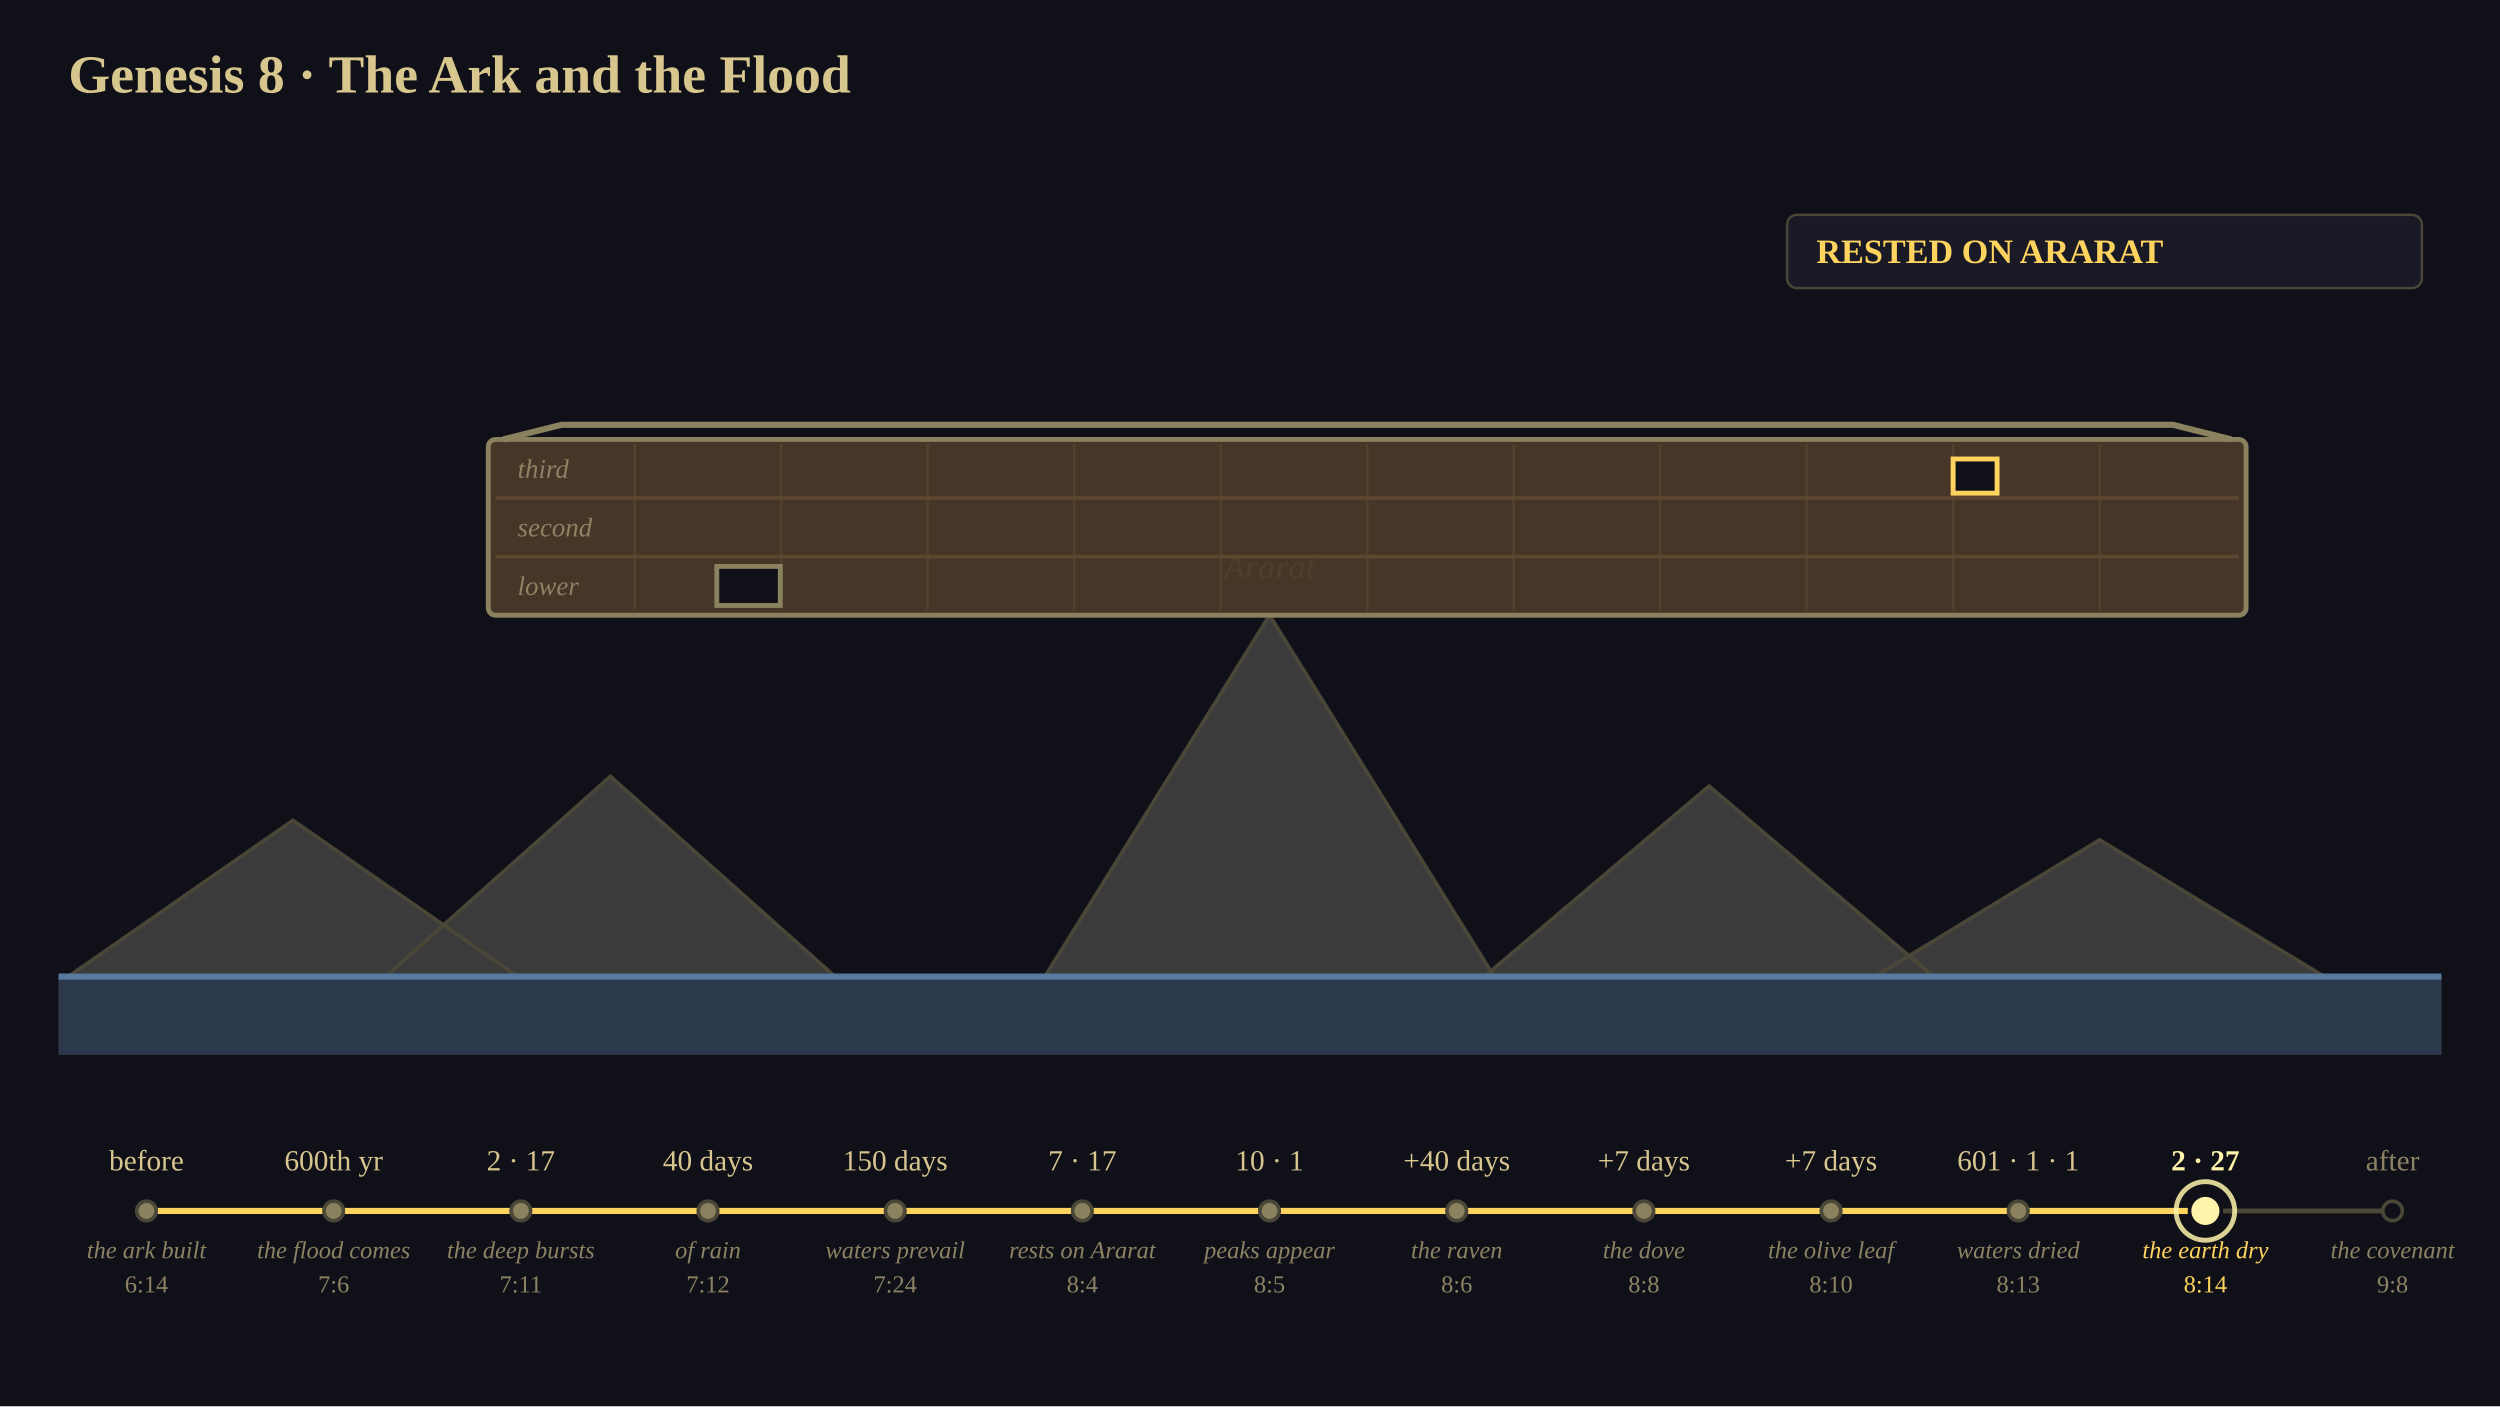
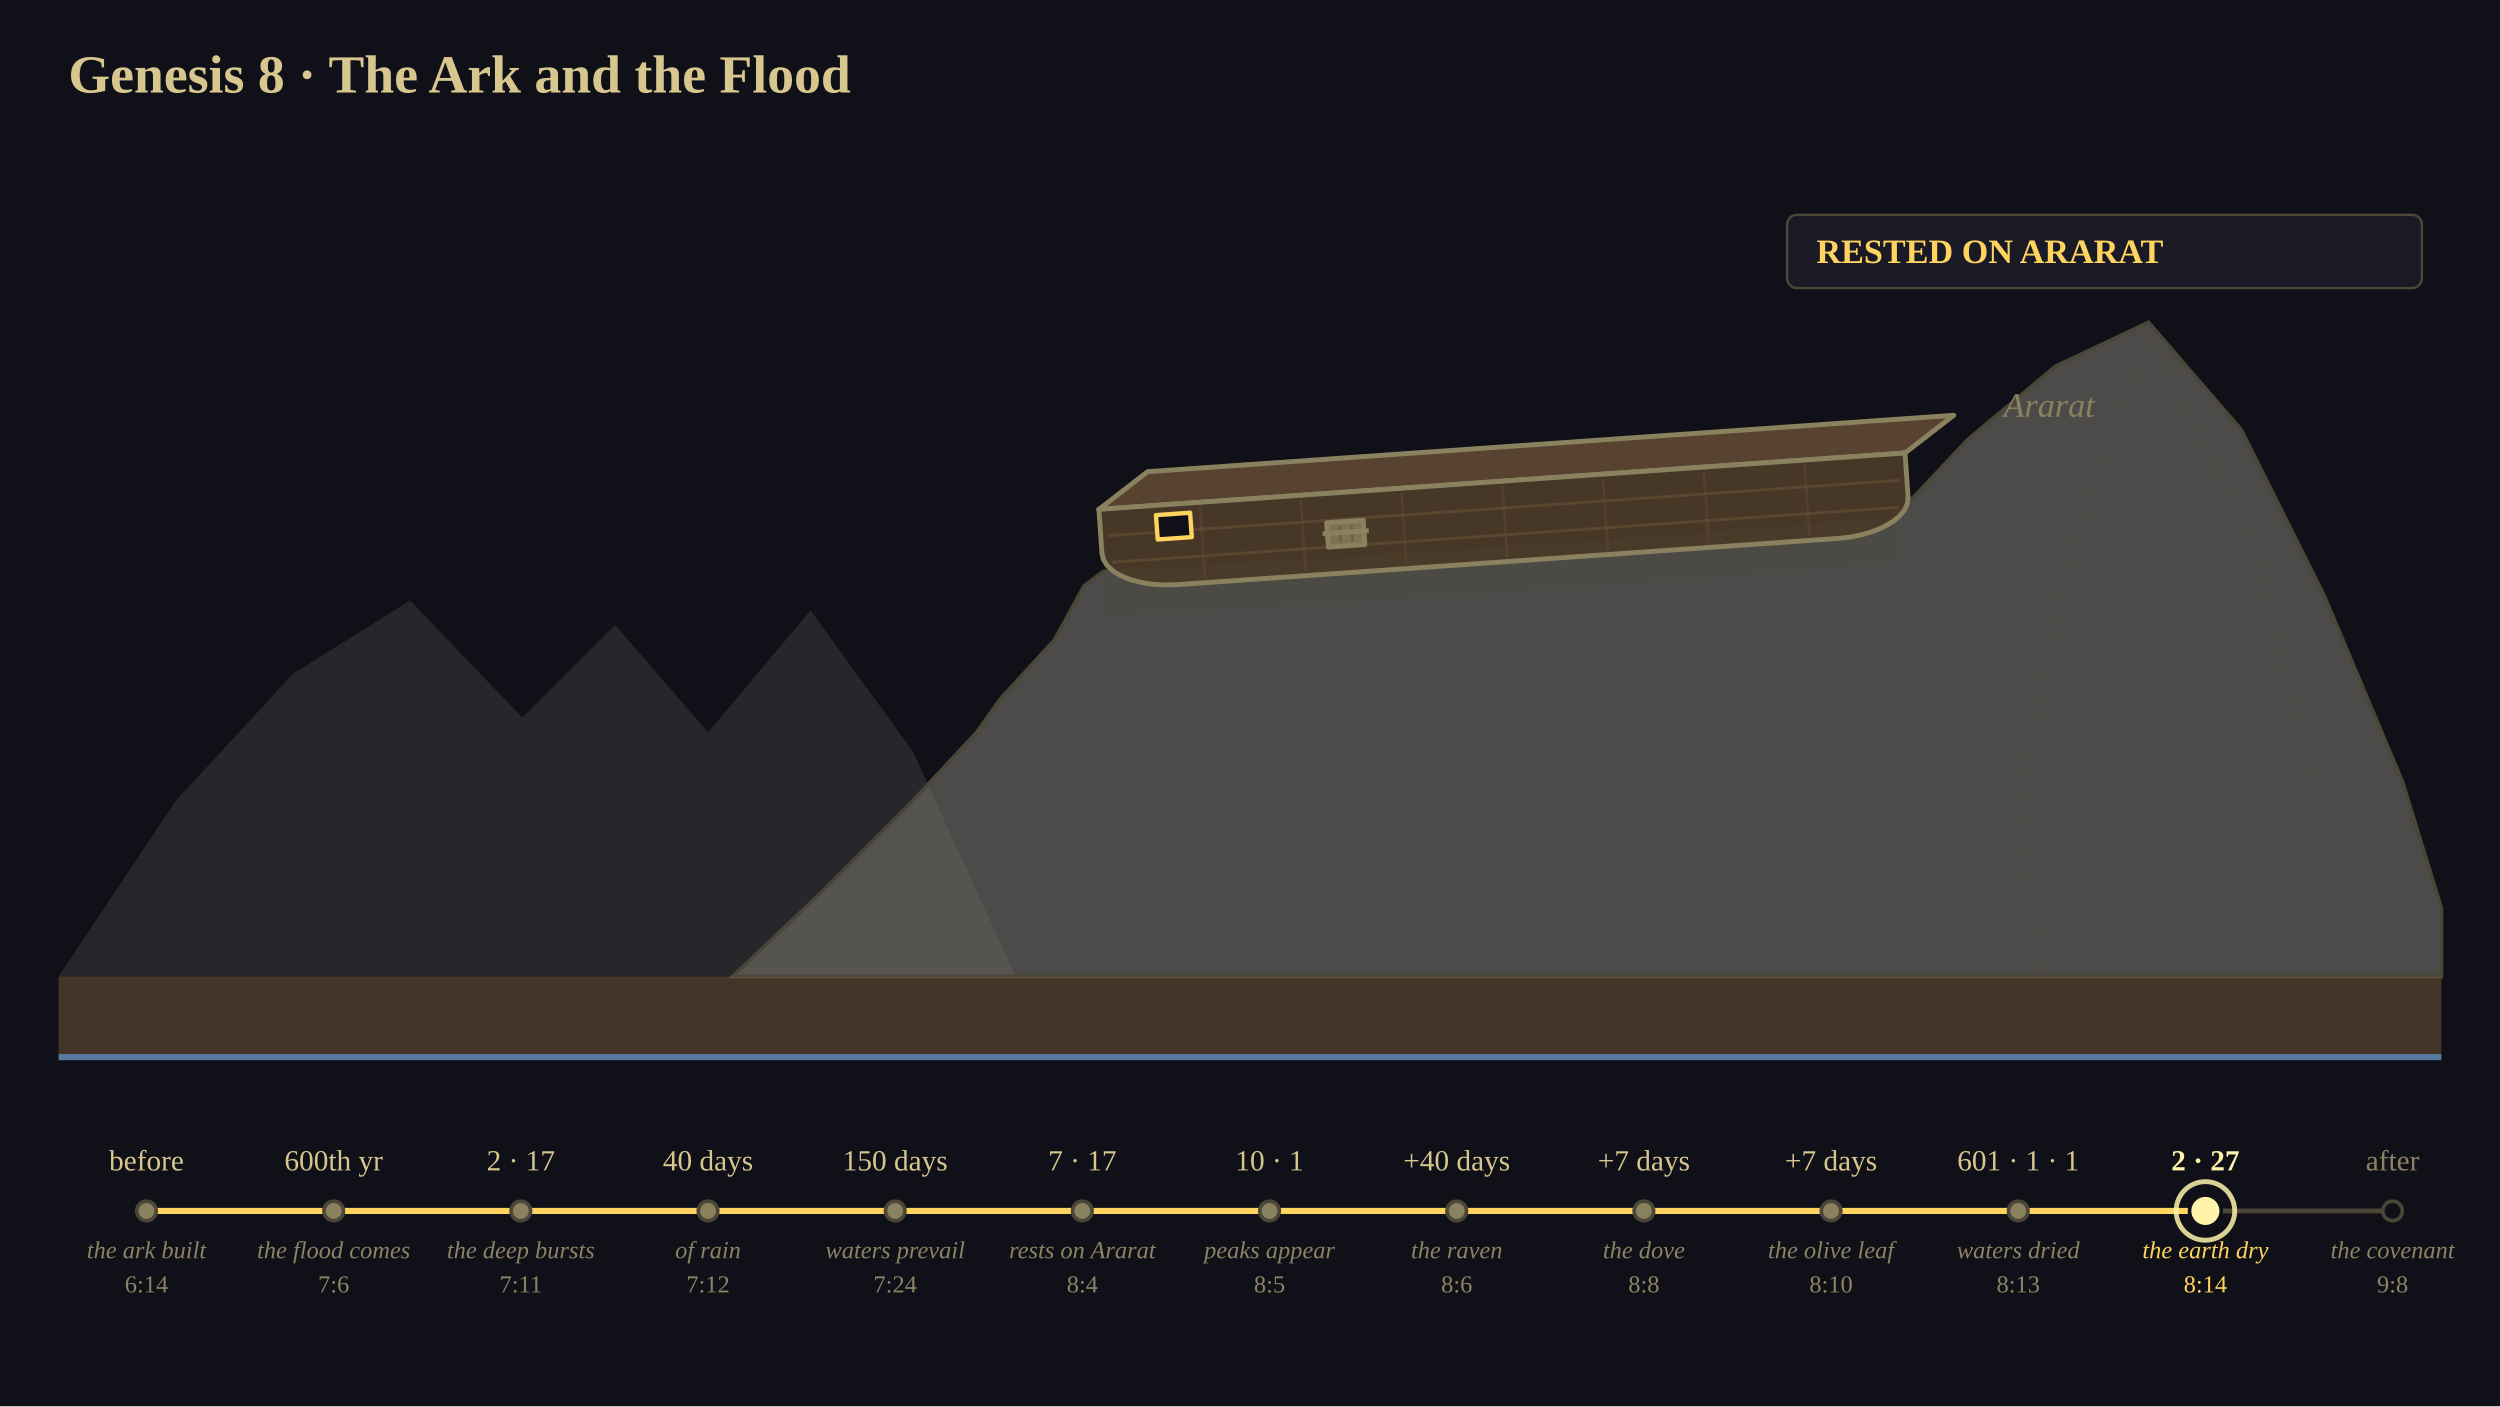
<svg xmlns="http://www.w3.org/2000/svg" viewBox="0 0 1024 576" width="1024" height="576" font-family="Georgia, 'Times New Roman', serif">
  <rect x="0" y="0" width="1024" height="576" fill="rgb(16,16,24)" />
  <text x="28" y="24" font-size="22" text-anchor="start" dominant-baseline="text-before-edge" fill="rgb(216,198,143)" font-family="Georgia, 'Times New Roman', serif" font-weight="bold">Genesis 8 · The Ark and the Flood</text>
-   <polygon points="24,400 28,400 120,336 212,400 158,400 250,318 342,400 428,400 520,252 612,400 608,400 700,322 792,400 768,400 860,344 952,400 1000,400" fill="rgb(120,116,108)" fill-opacity="0.431" stroke="rgb(74,70,56)" stroke-width="1.5" />
+   <polygon points="24,400 72,328 120,276 168,246 214,294 252,256 290,300 332,250 374,308 416,400" fill="rgb(120,116,108)" fill-opacity="0.227" />
+   <polygon points="300,400 336,366 372,330 400,300 410,286 432,262 444,240 452,234 560,228 680,220 776,212 806,180 842,150 880,132 918,176 952,244 984,320 1000,372 1000,400" fill="rgb(120,116,108)" fill-opacity="0.588" stroke="rgb(74,70,56)" stroke-width="1.5" />
+   <polygon points="452,234 560,228 680,220 776,212 776,230 680,238 560,246 452,252" fill="rgb(74,70,56)" fill-opacity="0.243" />
+   <polyline points="880,136 846,232 826,330 836,400" stroke-linejoin="round" fill="none" stroke="rgb(74,70,56)" stroke-width="1.5" stroke-opacity="0.180" />
+   <polyline points="880,136 924,226 946,320" stroke-linejoin="round" fill="none" stroke="rgb(74,70,56)" stroke-width="1.5" stroke-opacity="0.180" />
  <rect x="24" y="400" width="976" height="32" fill="rgb(120,88,58)" fill-opacity="0.510" />
-   <text x="520" y="240" font-size="14" text-anchor="middle" dominant-baseline="text-after-edge" fill="rgb(140,130,100)" font-family="Georgia, 'Times New Roman', serif" font-style="italic">Ararat</text>
-   <rect x="24" y="400" width="976" height="32" fill="rgb(38,58,84)" fill-opacity="0.804" />
-   <line x1="24" y1="400" x2="1000" y2="400" stroke="rgb(86,122,160)" stroke-width="2.5" />
-   <rect x="200" y="180" width="720" height="72" rx="3" fill="rgb(74,58,40)" fill-opacity="0.922" stroke="rgb(138,129,95)" stroke-width="2" />
-   <polyline points="206,180 230,174 890,174 914,180" stroke-linejoin="round" fill="none" stroke="rgb(138,129,95)" stroke-width="2.5" />
-   <text x="212" y="192" font-size="11" text-anchor="start" dominant-baseline="central" fill="rgb(140,130,100)" font-family="Georgia, 'Times New Roman', serif" font-style="italic">third</text>
-   <line x1="203" y1="204" x2="917" y2="204" stroke="rgb(96,74,50)" stroke-width="1.5" stroke-opacity="0.863" />
-   <text x="212" y="216" font-size="11" text-anchor="start" dominant-baseline="central" fill="rgb(140,130,100)" font-family="Georgia, 'Times New Roman', serif" font-style="italic">second</text>
-   <line x1="203" y1="228" x2="917" y2="228" stroke="rgb(96,74,50)" stroke-width="1.5" stroke-opacity="0.863" />
-   <text x="212" y="240" font-size="11" text-anchor="start" dominant-baseline="central" fill="rgb(140,130,100)" font-family="Georgia, 'Times New Roman', serif" font-style="italic">lower</text>
-   <line x1="260" y1="182" x2="260" y2="250" stroke="rgb(96,74,50)" stroke-width="1" stroke-opacity="0.588" />
-   <line x1="320" y1="182" x2="320" y2="250" stroke="rgb(96,74,50)" stroke-width="1" stroke-opacity="0.588" />
-   <line x1="380" y1="182" x2="380" y2="250" stroke="rgb(96,74,50)" stroke-width="1" stroke-opacity="0.588" />
-   <line x1="440" y1="182" x2="440" y2="250" stroke="rgb(96,74,50)" stroke-width="1" stroke-opacity="0.588" />
-   <line x1="500" y1="182" x2="500" y2="250" stroke="rgb(96,74,50)" stroke-width="1" stroke-opacity="0.588" />
-   <line x1="560" y1="182" x2="560" y2="250" stroke="rgb(96,74,50)" stroke-width="1" stroke-opacity="0.588" />
-   <line x1="620" y1="182" x2="620" y2="250" stroke="rgb(96,74,50)" stroke-width="1" stroke-opacity="0.588" />
-   <line x1="680" y1="182" x2="680" y2="250" stroke="rgb(96,74,50)" stroke-width="1" stroke-opacity="0.588" />
-   <line x1="740" y1="182" x2="740" y2="250" stroke="rgb(96,74,50)" stroke-width="1" stroke-opacity="0.588" />
-   <line x1="800" y1="182" x2="800" y2="250" stroke="rgb(96,74,50)" stroke-width="1" stroke-opacity="0.588" />
-   <line x1="860" y1="182" x2="860" y2="250" stroke="rgb(96,74,50)" stroke-width="1" stroke-opacity="0.588" />
-   <rect x="293.6" y="232" width="26" height="16" fill="rgb(16,16,24)" stroke="rgb(138,129,95)" stroke-width="2" />
-   <rect x="800" y="188" width="18" height="14" fill="rgb(16,16,24)" stroke="rgb(255,212,94)" stroke-width="2" />
+   <text x="858" y="166" font-size="14" text-anchor="end" dominant-baseline="central" fill="rgb(138,129,95)" font-family="Georgia, 'Times New Roman', serif" font-style="italic">Ararat</text>
+   <polygon points="450.1,208.63 780.29,185.54 800.27,170.1 470.07,193.19" stroke-linejoin="round" fill="rgb(96,74,50)" fill-opacity="0.882" stroke="rgb(138,129,95)" stroke-width="2" />
+   <polygon points="450.1,208.63 780.29,185.54 781.56,203.64 781.56,203.64 781.29,206.25 780.12,208.83 778.1,211.33 775.27,213.65 771.74,215.73 767.6,217.51 762.98,218.93 758.02,219.95 752.88,220.53 482.12,239.47 476.94,239.6 471.89,239.28 467.12,238.52 462.78,237.34 458.99,235.77 455.87,233.86 453.51,231.67 452,229.27 451.37,226.73" stroke-linejoin="round" fill="rgb(74,58,40)" fill-opacity="0.941" stroke="rgb(138,129,95)" stroke-width="2" />
+   <line x1="453.86" y1="219.39" x2="778.07" y2="196.72" stroke="rgb(96,74,50)" stroke-width="1.2" stroke-opacity="0.824" />
+   <line x1="455.64" y1="230.29" x2="777.82" y2="207.76" stroke="rgb(96,74,50)" stroke-width="1.2" stroke-opacity="0.824" />
+   <line x1="491.51" y1="207.73" x2="493.54" y2="236.66" stroke="rgb(96,74,50)" stroke-width="1" stroke-opacity="0.549" />
+   <line x1="532.79" y1="204.85" x2="534.81" y2="233.78" stroke="rgb(96,74,50)" stroke-width="1" stroke-opacity="0.549" />
+   <line x1="574.06" y1="201.96" x2="576.09" y2="230.89" stroke="rgb(96,74,50)" stroke-width="1" stroke-opacity="0.549" />
+   <line x1="615.34" y1="199.08" x2="617.36" y2="228" stroke="rgb(96,74,50)" stroke-width="1" stroke-opacity="0.549" />
+   <line x1="656.61" y1="196.19" x2="658.63" y2="225.12" stroke="rgb(96,74,50)" stroke-width="1" stroke-opacity="0.549" />
+   <line x1="697.89" y1="193.3" x2="699.91" y2="222.23" stroke="rgb(96,74,50)" stroke-width="1" stroke-opacity="0.549" />
+   <line x1="739.16" y1="190.42" x2="741.18" y2="219.35" stroke="rgb(96,74,50)" stroke-width="1" stroke-opacity="0.549" />
+   <polygon points="543.39,214.13 558.36,213.08 559.05,223.06 544.09,224.11" stroke-linejoin="round" fill="rgb(138,129,95)" fill-opacity="0.824" stroke="rgb(138,129,95)" stroke-width="2" />
+   <line x1="548.58" y1="215.27" x2="549.07" y2="222.25" stroke="rgb(120,88,58)" stroke-width="1.2" stroke-opacity="0.784" />
+   <line x1="553.52" y1="214.93" x2="554.01" y2="221.91" stroke="rgb(120,88,58)" stroke-width="1.2" stroke-opacity="0.784" />
+   <line x1="541.7" y1="218.66" x2="560.66" y2="217.33" stroke="rgb(138,129,95)" stroke-width="2" />
+   <polygon points="473.49,211 487.46,210.02 488.16,220 474.19,220.97" stroke-linejoin="round" fill="rgb(16,16,24)" stroke="rgb(255,212,94)" stroke-width="1.8" />
+   <rect x="24" y="433" width="976" height="-1" fill="rgb(38,58,84)" fill-opacity="0.804" />
+   <line x1="24" y1="433" x2="1000" y2="433" stroke="rgb(86,122,160)" stroke-width="2.5" />
  <rect x="732" y="88" width="260" height="30" rx="4" fill="rgb(26,26,38)" stroke="rgb(74,70,56)" stroke-width="1" />
  <text x="744" y="103" font-size="14" text-anchor="start" dominant-baseline="central" fill="rgb(255,212,94)" font-family="Georgia, 'Times New Roman', serif" font-weight="bold">RESTED ON ARARAT</text>
  <line x1="60" y1="496" x2="980" y2="496" stroke="rgb(74,70,56)" stroke-width="2" />
  <line x1="60" y1="496" x2="903.33" y2="496" stroke="rgb(255,212,94)" stroke-width="2.5" />
  <circle cx="60" cy="496" r="4" fill="rgb(138,129,95)" stroke="rgb(74,70,56)" stroke-width="1.5" />
  <text x="60" y="482" font-size="12" text-anchor="middle" dominant-baseline="text-after-edge" fill="rgb(216,198,143)" font-family="Georgia, 'Times New Roman', serif">before</text>
  <text x="60" y="512" font-size="10" text-anchor="middle" dominant-baseline="central" fill="rgb(140,130,100)" font-family="Georgia, 'Times New Roman', serif" font-style="italic">the ark built</text>
  <text x="60" y="526" font-size="10" text-anchor="middle" dominant-baseline="central" fill="rgb(140,130,100)" font-family="Georgia, 'Times New Roman', serif">6:14</text>
  <circle cx="136.67" cy="496" r="4" fill="rgb(138,129,95)" stroke="rgb(74,70,56)" stroke-width="1.5" />
  <text x="136.67" y="482" font-size="12" text-anchor="middle" dominant-baseline="text-after-edge" fill="rgb(216,198,143)" font-family="Georgia, 'Times New Roman', serif">600th yr</text>
  <text x="136.67" y="512" font-size="10" text-anchor="middle" dominant-baseline="central" fill="rgb(140,130,100)" font-family="Georgia, 'Times New Roman', serif" font-style="italic">the flood comes</text>
  <text x="136.67" y="526" font-size="10" text-anchor="middle" dominant-baseline="central" fill="rgb(140,130,100)" font-family="Georgia, 'Times New Roman', serif">7:6</text>
  <circle cx="213.33" cy="496" r="4" fill="rgb(138,129,95)" stroke="rgb(74,70,56)" stroke-width="1.5" />
  <text x="213.33" y="482" font-size="12" text-anchor="middle" dominant-baseline="text-after-edge" fill="rgb(216,198,143)" font-family="Georgia, 'Times New Roman', serif">2 · 17</text>
  <text x="213.33" y="512" font-size="10" text-anchor="middle" dominant-baseline="central" fill="rgb(140,130,100)" font-family="Georgia, 'Times New Roman', serif" font-style="italic">the deep bursts</text>
  <text x="213.33" y="526" font-size="10" text-anchor="middle" dominant-baseline="central" fill="rgb(140,130,100)" font-family="Georgia, 'Times New Roman', serif">7:11</text>
  <circle cx="290" cy="496" r="4" fill="rgb(138,129,95)" stroke="rgb(74,70,56)" stroke-width="1.5" />
  <text x="290" y="482" font-size="12" text-anchor="middle" dominant-baseline="text-after-edge" fill="rgb(216,198,143)" font-family="Georgia, 'Times New Roman', serif">40 days</text>
  <text x="290" y="512" font-size="10" text-anchor="middle" dominant-baseline="central" fill="rgb(140,130,100)" font-family="Georgia, 'Times New Roman', serif" font-style="italic">of rain</text>
  <text x="290" y="526" font-size="10" text-anchor="middle" dominant-baseline="central" fill="rgb(140,130,100)" font-family="Georgia, 'Times New Roman', serif">7:12</text>
  <circle cx="366.67" cy="496" r="4" fill="rgb(138,129,95)" stroke="rgb(74,70,56)" stroke-width="1.5" />
  <text x="366.67" y="482" font-size="12" text-anchor="middle" dominant-baseline="text-after-edge" fill="rgb(216,198,143)" font-family="Georgia, 'Times New Roman', serif">150 days</text>
  <text x="366.67" y="512" font-size="10" text-anchor="middle" dominant-baseline="central" fill="rgb(140,130,100)" font-family="Georgia, 'Times New Roman', serif" font-style="italic">waters prevail</text>
  <text x="366.67" y="526" font-size="10" text-anchor="middle" dominant-baseline="central" fill="rgb(140,130,100)" font-family="Georgia, 'Times New Roman', serif">7:24</text>
  <circle cx="443.33" cy="496" r="4" fill="rgb(138,129,95)" stroke="rgb(74,70,56)" stroke-width="1.5" />
  <text x="443.33" y="482" font-size="12" text-anchor="middle" dominant-baseline="text-after-edge" fill="rgb(216,198,143)" font-family="Georgia, 'Times New Roman', serif">7 · 17</text>
  <text x="443.33" y="512" font-size="10" text-anchor="middle" dominant-baseline="central" fill="rgb(140,130,100)" font-family="Georgia, 'Times New Roman', serif" font-style="italic">rests on Ararat</text>
  <text x="443.33" y="526" font-size="10" text-anchor="middle" dominant-baseline="central" fill="rgb(140,130,100)" font-family="Georgia, 'Times New Roman', serif">8:4</text>
  <circle cx="520" cy="496" r="4" fill="rgb(138,129,95)" stroke="rgb(74,70,56)" stroke-width="1.5" />
  <text x="520" y="482" font-size="12" text-anchor="middle" dominant-baseline="text-after-edge" fill="rgb(216,198,143)" font-family="Georgia, 'Times New Roman', serif">10 · 1</text>
  <text x="520" y="512" font-size="10" text-anchor="middle" dominant-baseline="central" fill="rgb(140,130,100)" font-family="Georgia, 'Times New Roman', serif" font-style="italic">peaks appear</text>
  <text x="520" y="526" font-size="10" text-anchor="middle" dominant-baseline="central" fill="rgb(140,130,100)" font-family="Georgia, 'Times New Roman', serif">8:5</text>
  <circle cx="596.67" cy="496" r="4" fill="rgb(138,129,95)" stroke="rgb(74,70,56)" stroke-width="1.5" />
  <text x="596.67" y="482" font-size="12" text-anchor="middle" dominant-baseline="text-after-edge" fill="rgb(216,198,143)" font-family="Georgia, 'Times New Roman', serif">+40 days</text>
  <text x="596.67" y="512" font-size="10" text-anchor="middle" dominant-baseline="central" fill="rgb(140,130,100)" font-family="Georgia, 'Times New Roman', serif" font-style="italic">the raven</text>
  <text x="596.67" y="526" font-size="10" text-anchor="middle" dominant-baseline="central" fill="rgb(140,130,100)" font-family="Georgia, 'Times New Roman', serif">8:6</text>
  <circle cx="673.33" cy="496" r="4" fill="rgb(138,129,95)" stroke="rgb(74,70,56)" stroke-width="1.5" />
  <text x="673.33" y="482" font-size="12" text-anchor="middle" dominant-baseline="text-after-edge" fill="rgb(216,198,143)" font-family="Georgia, 'Times New Roman', serif">+7 days</text>
  <text x="673.33" y="512" font-size="10" text-anchor="middle" dominant-baseline="central" fill="rgb(140,130,100)" font-family="Georgia, 'Times New Roman', serif" font-style="italic">the dove</text>
  <text x="673.33" y="526" font-size="10" text-anchor="middle" dominant-baseline="central" fill="rgb(140,130,100)" font-family="Georgia, 'Times New Roman', serif">8:8</text>
  <circle cx="750" cy="496" r="4" fill="rgb(138,129,95)" stroke="rgb(74,70,56)" stroke-width="1.5" />
  <text x="750" y="482" font-size="12" text-anchor="middle" dominant-baseline="text-after-edge" fill="rgb(216,198,143)" font-family="Georgia, 'Times New Roman', serif">+7 days</text>
  <text x="750" y="512" font-size="10" text-anchor="middle" dominant-baseline="central" fill="rgb(140,130,100)" font-family="Georgia, 'Times New Roman', serif" font-style="italic">the olive leaf</text>
  <text x="750" y="526" font-size="10" text-anchor="middle" dominant-baseline="central" fill="rgb(140,130,100)" font-family="Georgia, 'Times New Roman', serif">8:10</text>
  <circle cx="826.67" cy="496" r="4" fill="rgb(138,129,95)" stroke="rgb(74,70,56)" stroke-width="1.5" />
  <text x="826.67" y="482" font-size="12" text-anchor="middle" dominant-baseline="text-after-edge" fill="rgb(216,198,143)" font-family="Georgia, 'Times New Roman', serif">601 · 1 · 1</text>
  <text x="826.67" y="512" font-size="10" text-anchor="middle" dominant-baseline="central" fill="rgb(140,130,100)" font-family="Georgia, 'Times New Roman', serif" font-style="italic">waters dried</text>
  <text x="826.67" y="526" font-size="10" text-anchor="middle" dominant-baseline="central" fill="rgb(140,130,100)" font-family="Georgia, 'Times New Roman', serif">8:13</text>
  <circle cx="903.33" cy="496" r="6.5" fill="rgb(255,244,170)" stroke="rgb(16,16,24)" stroke-width="1.5" />
  <circle cx="903.33" cy="496" r="12" fill="none" stroke="rgb(255,244,170)" stroke-width="2" stroke-opacity="0.847" />
  <text x="903.33" y="482" font-size="12" text-anchor="middle" dominant-baseline="text-after-edge" fill="rgb(255,244,170)" font-family="Georgia, 'Times New Roman', serif" font-weight="bold">2 · 27</text>
  <text x="903.33" y="512" font-size="10" text-anchor="middle" dominant-baseline="central" fill="rgb(255,212,94)" font-family="Georgia, 'Times New Roman', serif" font-style="italic">the earth dry</text>
  <text x="903.33" y="526" font-size="10" text-anchor="middle" dominant-baseline="central" fill="rgb(255,212,94)" font-family="Georgia, 'Times New Roman', serif">8:14</text>
  <circle cx="980" cy="496" r="4" fill="rgb(16,16,24)" stroke="rgb(74,70,56)" stroke-width="1.5" />
  <text x="980" y="482" font-size="12" text-anchor="middle" dominant-baseline="text-after-edge" fill="rgb(140,130,100)" font-family="Georgia, 'Times New Roman', serif">after</text>
  <text x="980" y="512" font-size="10" text-anchor="middle" dominant-baseline="central" fill="rgb(140,130,100)" font-family="Georgia, 'Times New Roman', serif" font-style="italic">the covenant</text>
  <text x="980" y="526" font-size="10" text-anchor="middle" dominant-baseline="central" fill="rgb(140,130,100)" font-family="Georgia, 'Times New Roman', serif">9:8</text>
</svg>
